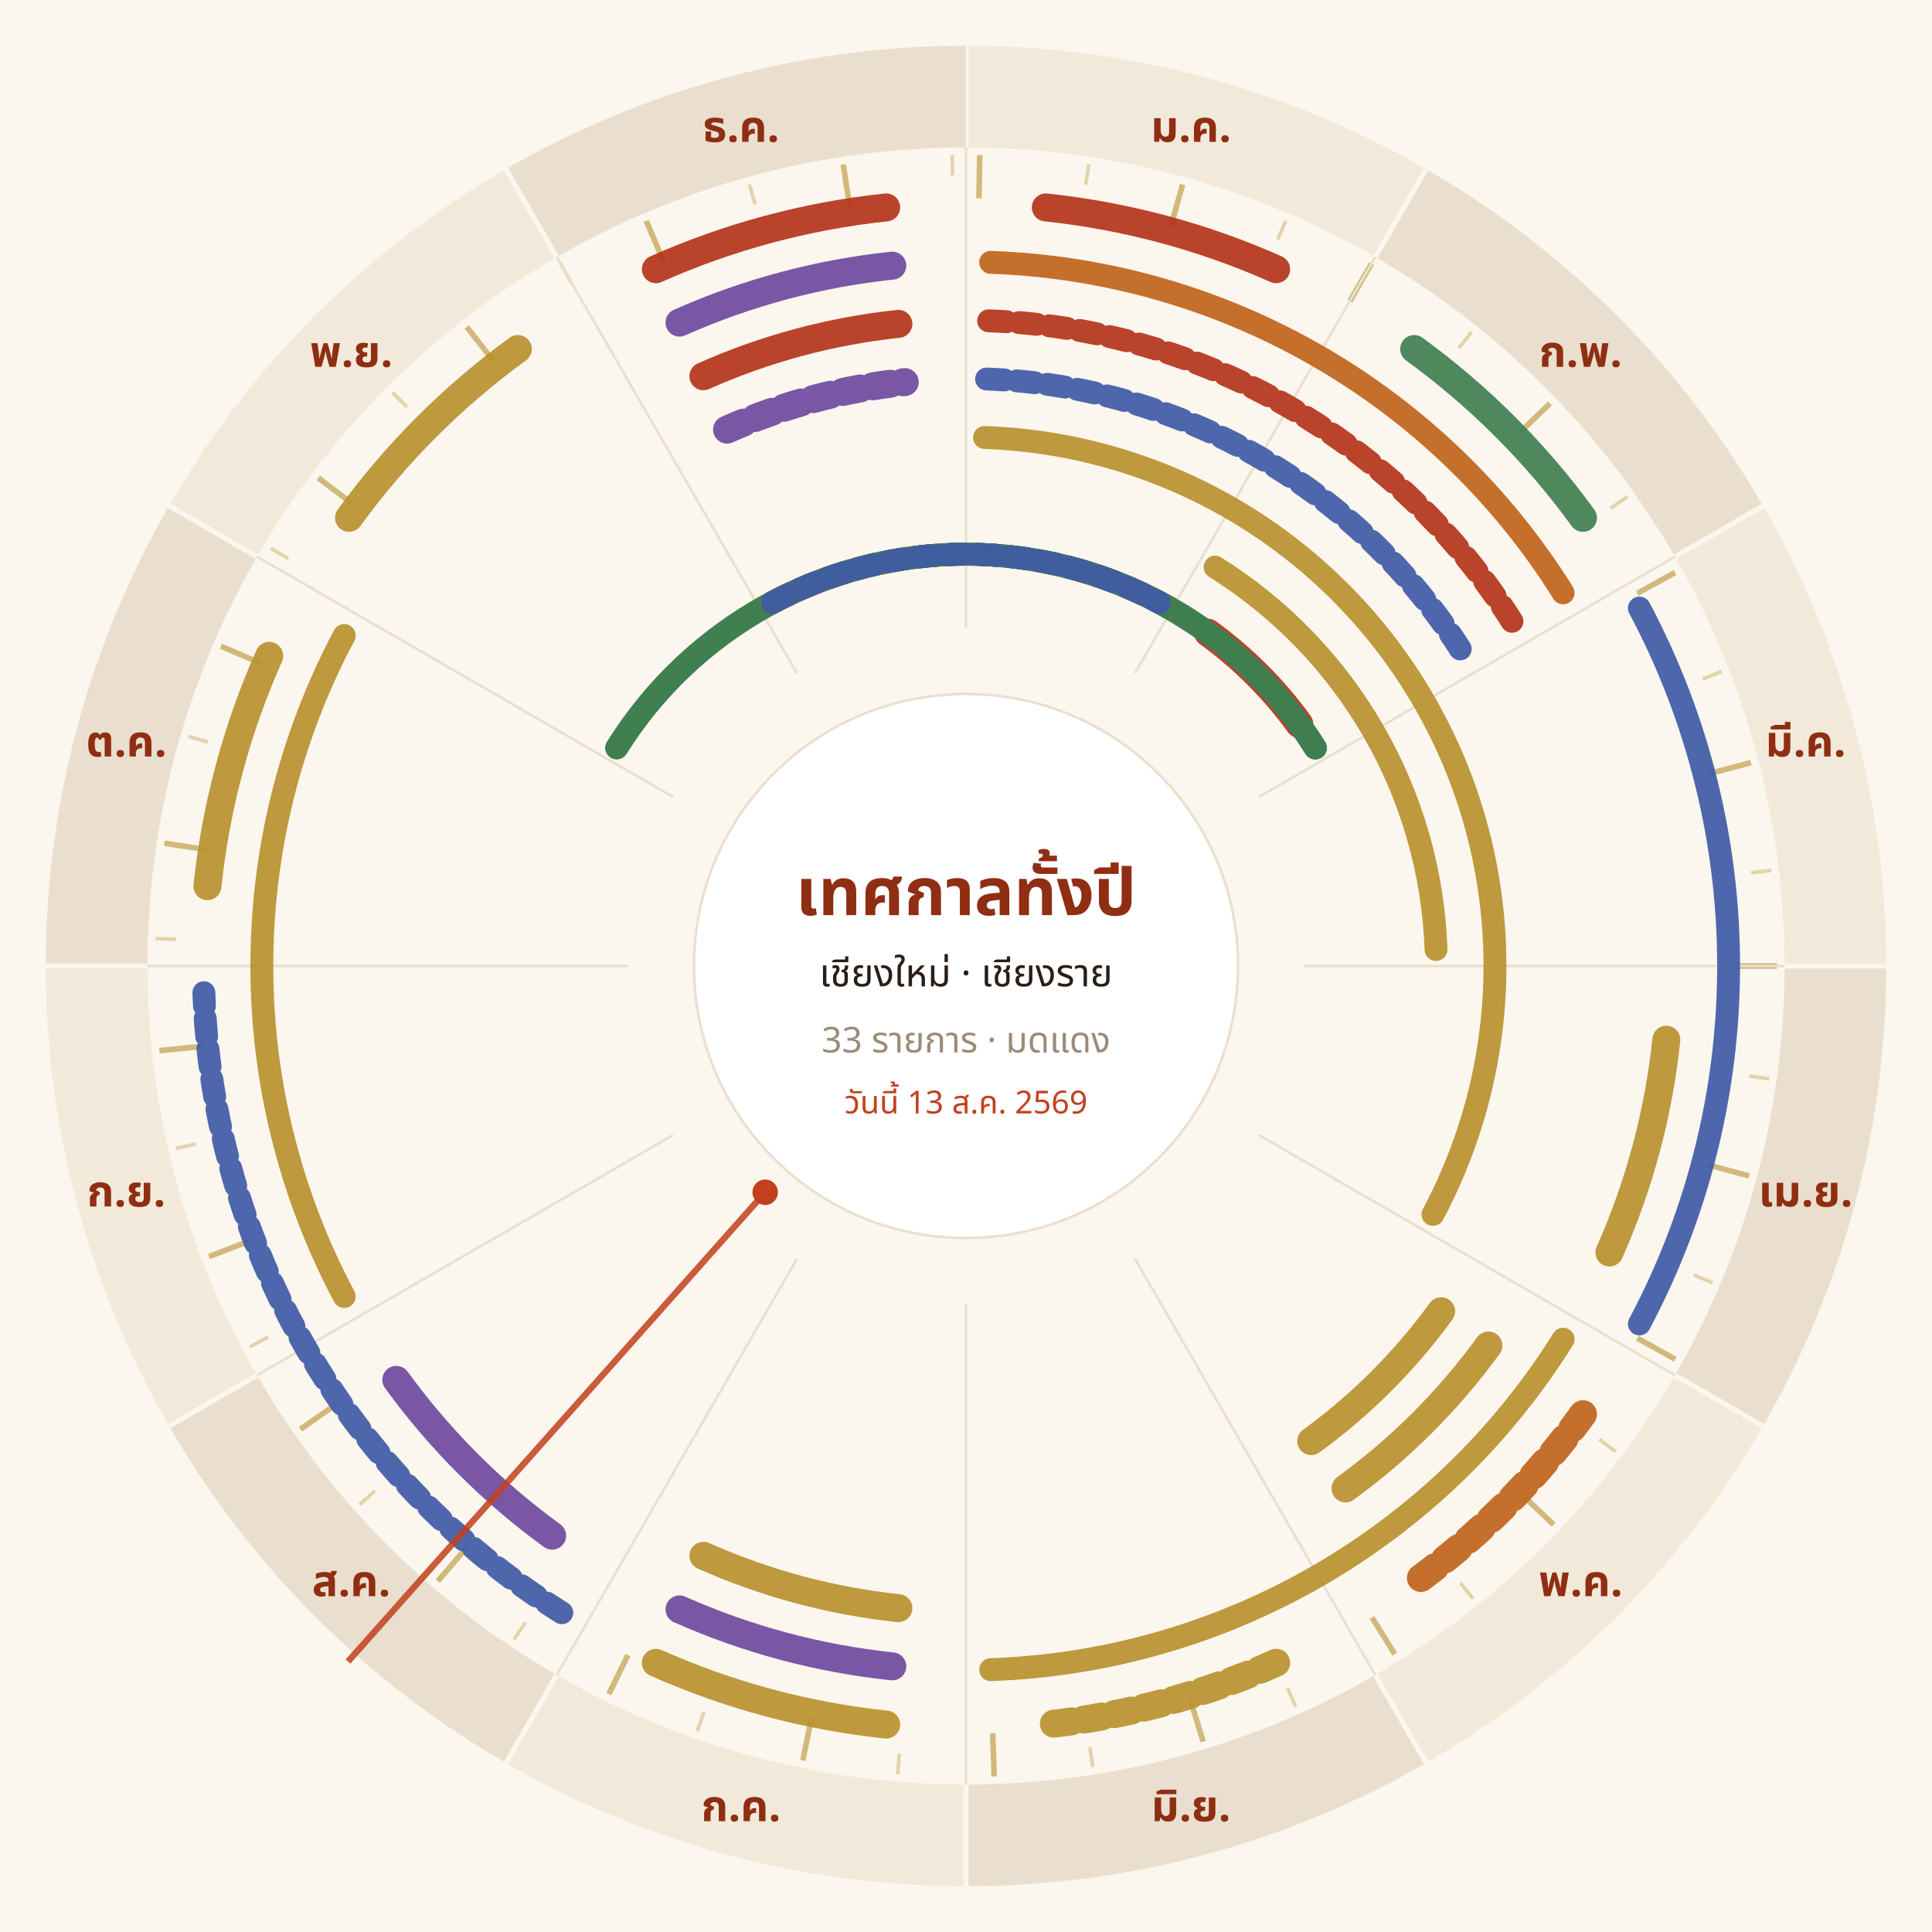
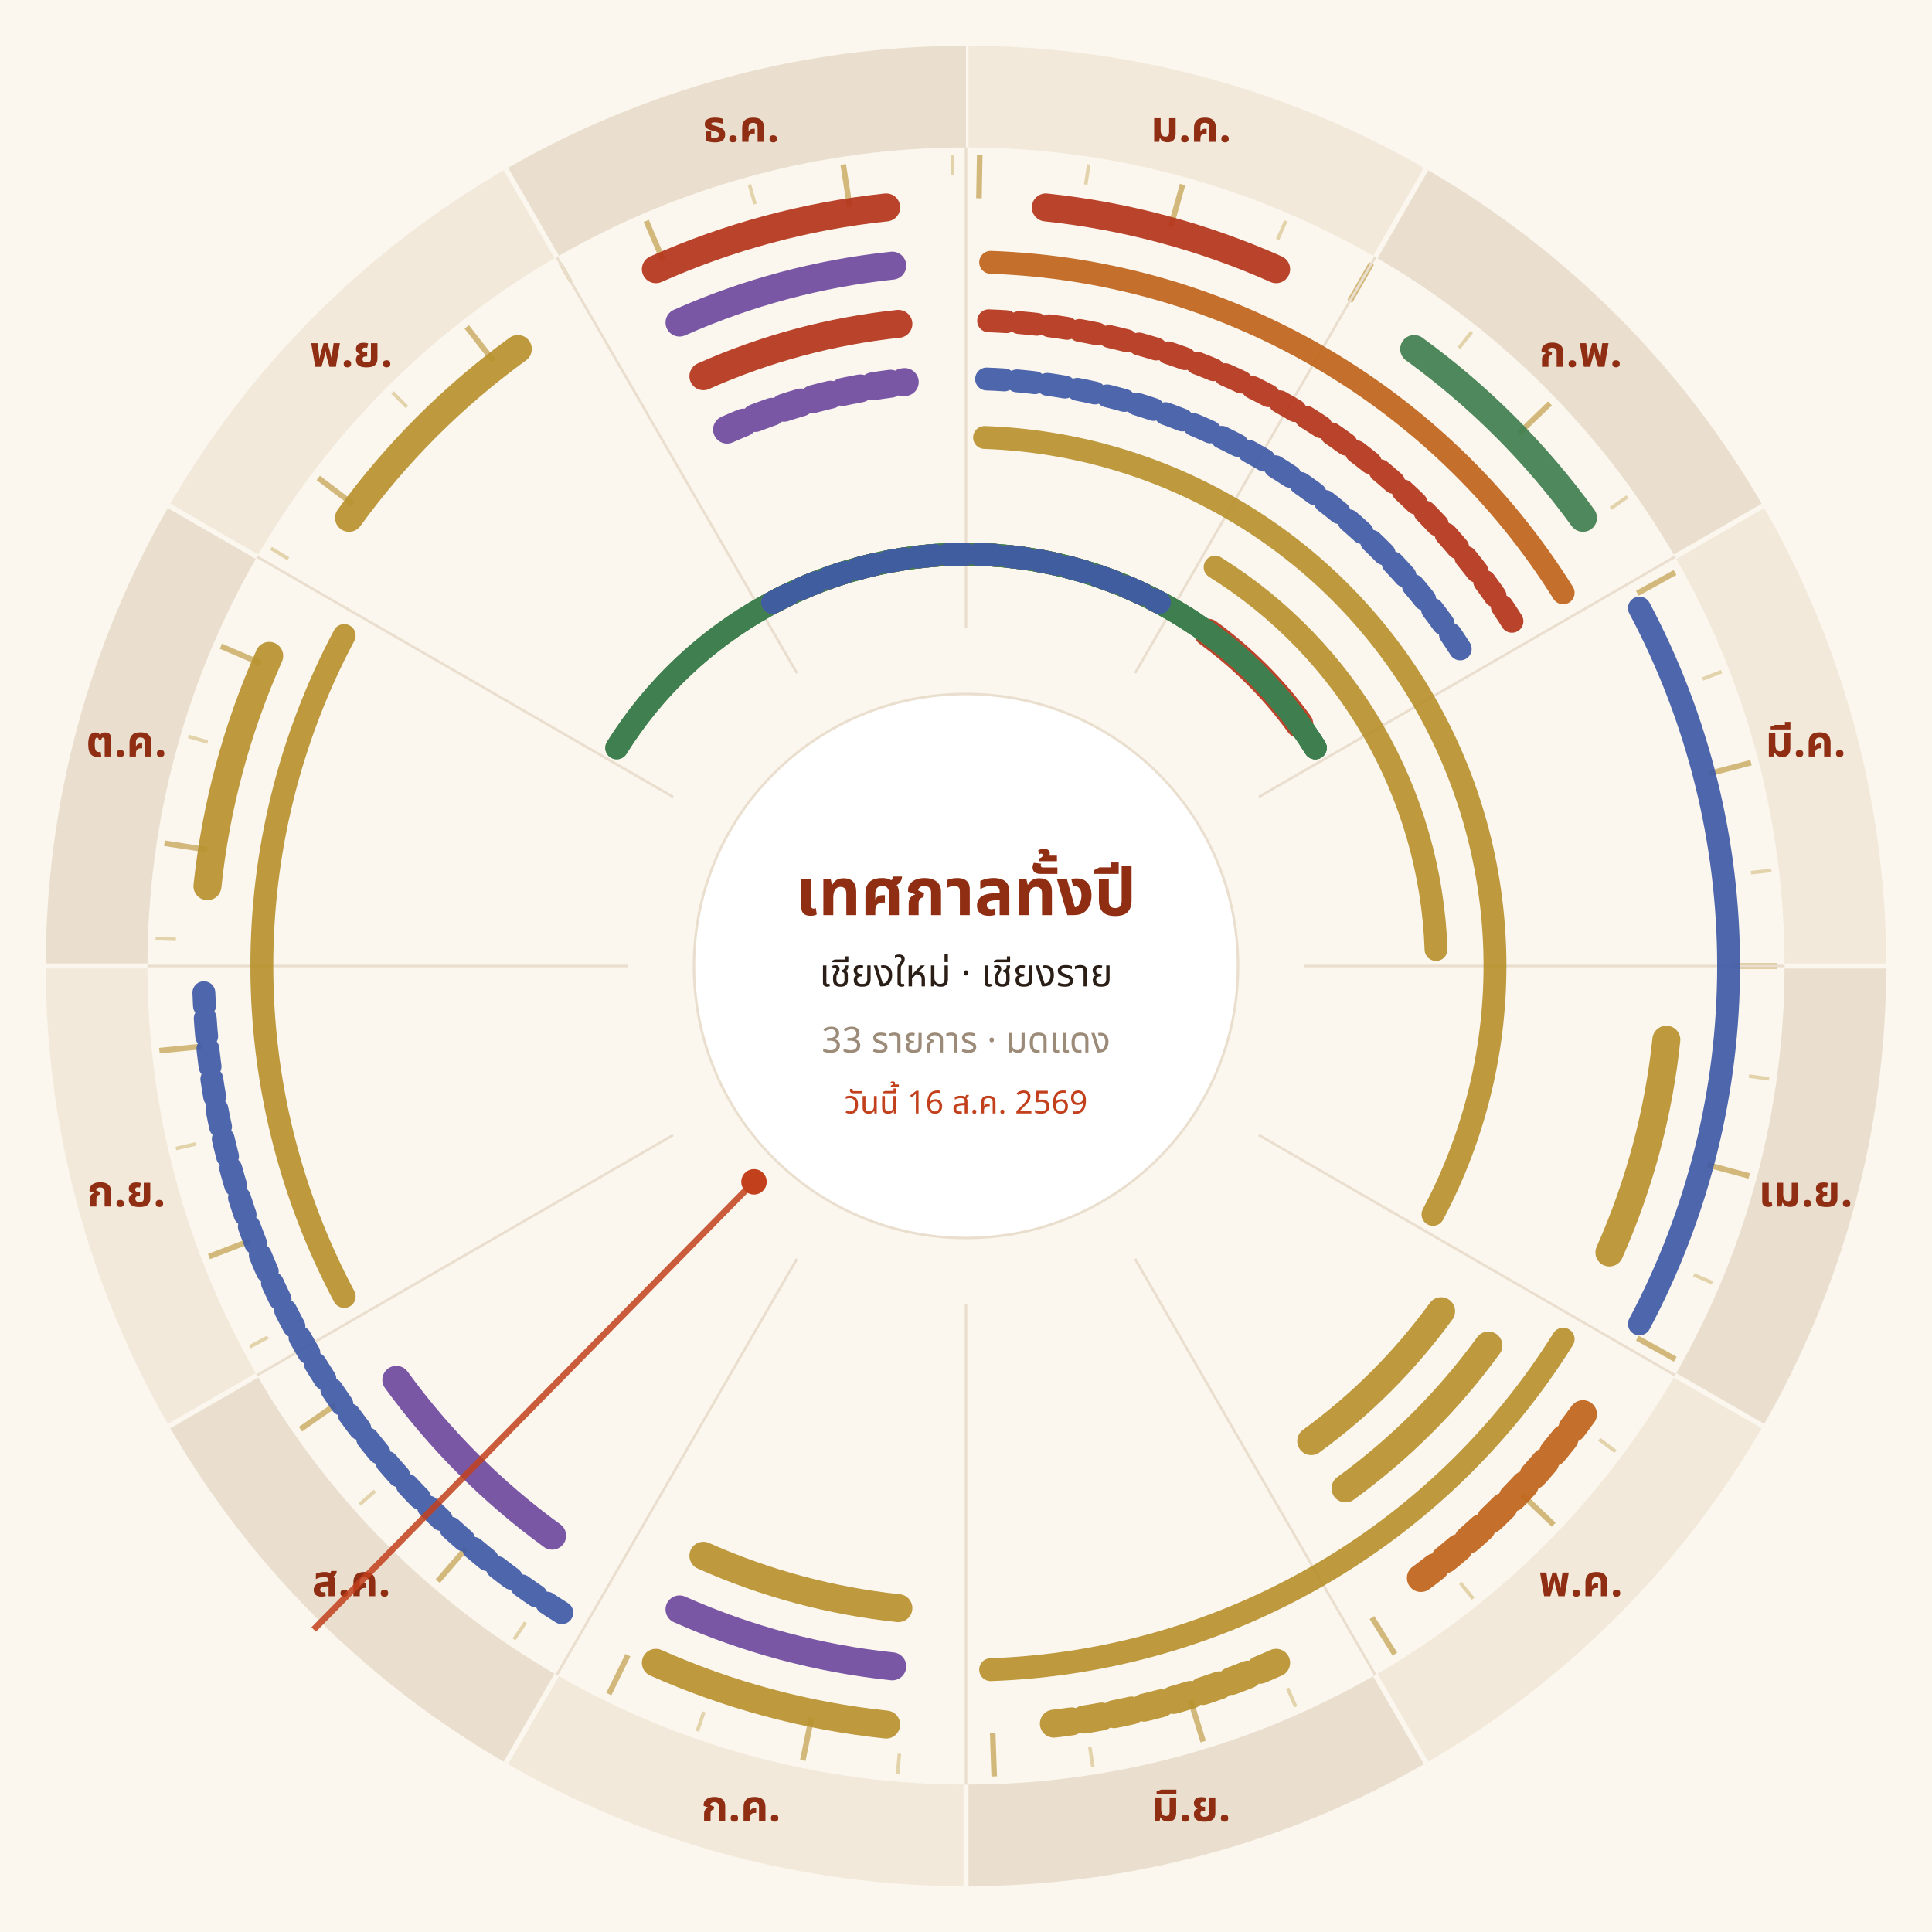
<svg xmlns="http://www.w3.org/2000/svg" xmlns:xlink="http://www.w3.org/1999/xlink" viewBox="0 0 760 760" width="760" height="760" role="img" aria-labelledby="wheeltitle wheeldesc" class="yearwheel">
  <rect width="760" height="760" fill="#FBF6EE" />
  <path d="M380.0,18.0 A362,362 0 0 1 561.0,66.5 L541.0,101.1 A322,322 0 0 0 380.0,58.0 Z" fill="#F2E9DA" />
  <text x="468.5" y="49.7" text-anchor="middle" dominant-baseline="middle" font-family="Sarabun,Noto Sans Thai,sans-serif" font-size="17" fill="#8F2E13" font-weight="700">ม.ค.</text>
  <line x1="380.0" y1="58.0" x2="380.0" y2="18.0" stroke="#FBF6EE" stroke-width="2" />
  <path d="M561.0,66.5 A362,362 0 0 1 693.5,199.0 L658.9,219.0 A322,322 0 0 0 541.0,101.1 Z" fill="#EADFCE" />
  <text x="621.8" y="138.2" text-anchor="middle" dominant-baseline="middle" font-family="Sarabun,Noto Sans Thai,sans-serif" font-size="17" fill="#8F2E13" font-weight="700">ก.พ.</text>
  <line x1="541.0" y1="101.1" x2="561.0" y2="66.5" stroke="#FBF6EE" stroke-width="2" />
  <path d="M693.5,199.0 A362,362 0 0 1 742.0,380.0 L702.0,380.0 A322,322 0 0 0 658.9,219.0 Z" fill="#F2E9DA" />
  <text x="710.3" y="291.5" text-anchor="middle" dominant-baseline="middle" font-family="Sarabun,Noto Sans Thai,sans-serif" font-size="17" fill="#8F2E13" font-weight="700">มี.ค.</text>
  <line x1="658.9" y1="219.0" x2="693.5" y2="199.0" stroke="#FBF6EE" stroke-width="2" />
  <path d="M742.0,380.0 A362,362 0 0 1 693.5,561.0 L658.9,541.0 A322,322 0 0 0 702.0,380.0 Z" fill="#EADFCE" />
  <text x="710.3" y="468.5" text-anchor="middle" dominant-baseline="middle" font-family="Sarabun,Noto Sans Thai,sans-serif" font-size="17" fill="#8F2E13" font-weight="700">เม.ย.</text>
  <line x1="702.0" y1="380.0" x2="742.0" y2="380.0" stroke="#FBF6EE" stroke-width="2" />
  <path d="M693.5,561.0 A362,362 0 0 1 561.0,693.5 L541.0,658.9 A322,322 0 0 0 658.9,541.0 Z" fill="#F2E9DA" />
  <text x="621.8" y="621.8" text-anchor="middle" dominant-baseline="middle" font-family="Sarabun,Noto Sans Thai,sans-serif" font-size="17" fill="#8F2E13" font-weight="700">พ.ค.</text>
  <line x1="658.9" y1="541.0" x2="693.5" y2="561.0" stroke="#FBF6EE" stroke-width="2" />
  <path d="M561.0,693.5 A362,362 0 0 1 380.0,742.0 L380.0,702.0 A322,322 0 0 0 541.0,658.9 Z" fill="#EADFCE" />
  <text x="468.5" y="710.3" text-anchor="middle" dominant-baseline="middle" font-family="Sarabun,Noto Sans Thai,sans-serif" font-size="17" fill="#8F2E13" font-weight="700">มิ.ย.</text>
  <line x1="541.0" y1="658.9" x2="561.0" y2="693.5" stroke="#FBF6EE" stroke-width="2" />
  <path d="M380.0,742.0 A362,362 0 0 1 199.0,693.5 L219.0,658.9 A322,322 0 0 0 380.0,702.0 Z" fill="#F2E9DA" />
  <text x="291.5" y="710.3" text-anchor="middle" dominant-baseline="middle" font-family="Sarabun,Noto Sans Thai,sans-serif" font-size="17" fill="#8F2E13" font-weight="700">ก.ค.</text>
  <line x1="380.0" y1="702.0" x2="380.0" y2="742.0" stroke="#FBF6EE" stroke-width="2" />
  <path d="M199.0,693.5 A362,362 0 0 1 66.5,561.0 L101.1,541.0 A322,322 0 0 0 219.0,658.9 Z" fill="#EADFCE" />
  <text x="138.2" y="621.8" text-anchor="middle" dominant-baseline="middle" font-family="Sarabun,Noto Sans Thai,sans-serif" font-size="17" fill="#8F2E13" font-weight="700">ส.ค.</text>
  <line x1="219.0" y1="658.9" x2="199.0" y2="693.5" stroke="#FBF6EE" stroke-width="2" />
  <path d="M66.5,561.0 A362,362 0 0 1 18.0,380.0 L58.0,380.0 A322,322 0 0 0 101.1,541.0 Z" fill="#F2E9DA" />
  <text x="49.7" y="468.5" text-anchor="middle" dominant-baseline="middle" font-family="Sarabun,Noto Sans Thai,sans-serif" font-size="17" fill="#8F2E13" font-weight="700">ก.ย.</text>
  <line x1="101.1" y1="541.0" x2="66.5" y2="561.0" stroke="#FBF6EE" stroke-width="2" />
  <path d="M18.0,380.0 A362,362 0 0 1 66.5,199.0 L101.1,219.0 A322,322 0 0 0 58.0,380.0 Z" fill="#EADFCE" />
  <text x="49.7" y="291.5" text-anchor="middle" dominant-baseline="middle" font-family="Sarabun,Noto Sans Thai,sans-serif" font-size="17" fill="#8F2E13" font-weight="700">ต.ค.</text>
  <line x1="58.0" y1="380.0" x2="18.0" y2="380.0" stroke="#FBF6EE" stroke-width="2" />
  <path d="M66.5,199.0 A362,362 0 0 1 199.0,66.5 L219.0,101.1 A322,322 0 0 0 101.1,219.0 Z" fill="#F2E9DA" />
  <text x="138.2" y="138.2" text-anchor="middle" dominant-baseline="middle" font-family="Sarabun,Noto Sans Thai,sans-serif" font-size="17" fill="#8F2E13" font-weight="700">พ.ย.</text>
  <line x1="101.1" y1="219.0" x2="66.5" y2="199.0" stroke="#FBF6EE" stroke-width="2" />
  <path d="M199.0,66.5 A362,362 0 0 1 380.0,18.0 L380.0,58.0 A322,322 0 0 0 219.0,101.1 Z" fill="#EADFCE" />
  <text x="291.5" y="49.7" text-anchor="middle" dominant-baseline="middle" font-family="Sarabun,Noto Sans Thai,sans-serif" font-size="17" fill="#8F2E13" font-weight="700">ธ.ค.</text>
  <line x1="219.0" y1="101.1" x2="199.0" y2="66.5" stroke="#FBF6EE" stroke-width="2" />
  <line x1="385.1" y1="78.0" x2="385.4" y2="61.0" stroke="#B8912E" stroke-width="2.2" opacity="0.6" />
  <line x1="427.1" y1="72.6" x2="428.3" y2="64.7" stroke="#B8912E" stroke-width="1.4" opacity="0.35" />
  <line x1="460.6" y1="89.0" x2="465.2" y2="72.6" stroke="#B8912E" stroke-width="2.2" opacity="0.6" />
  <line x1="502.6" y1="94.2" x2="505.8" y2="86.9" stroke="#B8912E" stroke-width="1.4" opacity="0.35" />
  <line x1="531.0" y1="118.5" x2="539.5" y2="103.7" stroke="#B8912E" stroke-width="2.2" opacity="0.6" />
  <line x1="573.9" y1="136.9" x2="578.9" y2="130.6" stroke="#B8912E" stroke-width="1.4" opacity="0.35" />
  <line x1="597.5" y1="170.5" x2="609.7" y2="158.7" stroke="#B8912E" stroke-width="2.2" opacity="0.6" />
  <line x1="633.6" y1="200.0" x2="640.2" y2="195.4" stroke="#B8912E" stroke-width="1.4" opacity="0.35" />
  <line x1="644.1" y1="233.4" x2="658.9" y2="225.2" stroke="#B8912E" stroke-width="2.2" opacity="0.6" />
  <line x1="669.8" y1="267.1" x2="677.2" y2="264.2" stroke="#B8912E" stroke-width="1.4" opacity="0.35" />
  <line x1="672.4" y1="304.3" x2="688.8" y2="300.0" stroke="#B8912E" stroke-width="2.2" opacity="0.6" />
  <line x1="688.8" y1="343.3" x2="696.8" y2="342.4" stroke="#B8912E" stroke-width="1.4" opacity="0.35" />
  <line x1="682.0" y1="380.0" x2="699.0" y2="380.0" stroke="#B8912E" stroke-width="2.2" opacity="0.6" />
  <line x1="688.0" y1="423.3" x2="695.9" y2="424.4" stroke="#B8912E" stroke-width="1.4" opacity="0.35" />
  <line x1="671.7" y1="458.2" x2="688.1" y2="462.6" stroke="#B8912E" stroke-width="2.2" opacity="0.6" />
  <line x1="666.3" y1="501.5" x2="673.6" y2="504.6" stroke="#B8912E" stroke-width="1.4" opacity="0.35" />
  <line x1="644.1" y1="526.4" x2="659.0" y2="534.7" stroke="#B8912E" stroke-width="2.2" opacity="0.6" />
  <line x1="629.1" y1="566.2" x2="635.5" y2="571.0" stroke="#B8912E" stroke-width="1.4" opacity="0.35" />
  <line x1="598.9" y1="588.1" x2="611.2" y2="599.8" stroke="#B8912E" stroke-width="2.2" opacity="0.6" />
  <line x1="574.5" y1="622.7" x2="579.5" y2="628.9" stroke="#B8912E" stroke-width="1.4" opacity="0.35" />
  <line x1="539.7" y1="636.3" x2="548.7" y2="650.7" stroke="#B8912E" stroke-width="2.2" opacity="0.6" />
  <line x1="506.5" y1="664.1" x2="509.7" y2="671.4" stroke="#B8912E" stroke-width="1.4" opacity="0.35" />
  <line x1="468.3" y1="668.8" x2="473.3" y2="685.1" stroke="#B8912E" stroke-width="2.2" opacity="0.6" />
  <line x1="428.7" y1="687.2" x2="429.9" y2="695.1" stroke="#B8912E" stroke-width="1.4" opacity="0.35" />
  <line x1="390.5" y1="681.8" x2="391.1" y2="698.8" stroke="#B8912E" stroke-width="2.2" opacity="0.6" />
  <line x1="353.8" y1="689.9" x2="353.1" y2="697.9" stroke="#B8912E" stroke-width="1.4" opacity="0.35" />
  <line x1="319.2" y1="675.8" x2="315.8" y2="692.5" stroke="#B8912E" stroke-width="2.2" opacity="0.6" />
  <line x1="276.9" y1="673.4" x2="274.3" y2="681.0" stroke="#B8912E" stroke-width="1.4" opacity="0.35" />
  <line x1="247.0" y1="651.1" x2="239.5" y2="666.4" stroke="#B8912E" stroke-width="2.2" opacity="0.6" />
  <line x1="206.7" y1="638.2" x2="202.2" y2="644.9" stroke="#B8912E" stroke-width="1.4" opacity="0.35" />
  <line x1="183.3" y1="609.1" x2="172.2" y2="622.0" stroke="#B8912E" stroke-width="2.2" opacity="0.6" />
  <line x1="147.5" y1="586.5" x2="141.5" y2="591.8" stroke="#B8912E" stroke-width="1.4" opacity="0.35" />
  <line x1="132.1" y1="552.5" x2="118.2" y2="562.2" stroke="#B8912E" stroke-width="2.2" opacity="0.6" />
  <line x1="105.4" y1="526.0" x2="98.3" y2="529.8" stroke="#B8912E" stroke-width="1.4" opacity="0.35" />
  <line x1="98.1" y1="488.2" x2="82.2" y2="494.3" stroke="#B8912E" stroke-width="2.2" opacity="0.6" />
  <line x1="77.0" y1="450.0" x2="69.2" y2="451.8" stroke="#B8912E" stroke-width="1.4" opacity="0.35" />
  <line x1="79.7" y1="411.6" x2="62.7" y2="413.3" stroke="#B8912E" stroke-width="2.2" opacity="0.6" />
  <line x1="69.2" y1="369.5" x2="61.2" y2="369.2" stroke="#B8912E" stroke-width="1.4" opacity="0.35" />
  <line x1="81.5" y1="334.3" x2="64.7" y2="331.7" stroke="#B8912E" stroke-width="2.2" opacity="0.6" />
  <line x1="81.7" y1="291.9" x2="74.1" y2="289.7" stroke="#B8912E" stroke-width="1.4" opacity="0.35" />
  <line x1="102.5" y1="260.9" x2="86.9" y2="254.2" stroke="#B8912E" stroke-width="2.2" opacity="0.6" />
  <line x1="113.4" y1="219.8" x2="106.6" y2="215.7" stroke="#B8912E" stroke-width="1.4" opacity="0.35" />
  <line x1="138.8" y1="198.3" x2="125.2" y2="188.0" stroke="#B8912E" stroke-width="2.2" opacity="0.6" />
  <line x1="160.1" y1="160.1" x2="154.4" y2="154.4" stroke="#B8912E" stroke-width="1.4" opacity="0.35" />
  <line x1="194.1" y1="142.0" x2="183.6" y2="128.6" stroke="#B8912E" stroke-width="2.2" opacity="0.6" />
  <line x1="224.5" y1="110.7" x2="220.5" y2="103.7" stroke="#B8912E" stroke-width="1.4" opacity="0.35" />
  <line x1="260.9" y1="102.5" x2="254.2" y2="86.9" stroke="#B8912E" stroke-width="2.2" opacity="0.6" />
  <line x1="297.0" y1="80.3" x2="294.8" y2="72.6" stroke="#B8912E" stroke-width="1.4" opacity="0.35" />
  <line x1="334.3" y1="81.5" x2="331.7" y2="64.7" stroke="#B8912E" stroke-width="2.2" opacity="0.6" />
  <line x1="374.7" y1="69.0" x2="374.6" y2="61.0" stroke="#B8912E" stroke-width="1.4" opacity="0.35" />
  <line x1="380.0" y1="247.0" x2="380.0" y2="58.0" stroke="#EADFCE" stroke-width="1" />
  <line x1="446.5" y1="264.8" x2="541.0" y2="101.1" stroke="#EADFCE" stroke-width="1" />
  <line x1="495.2" y1="313.5" x2="658.9" y2="219.0" stroke="#EADFCE" stroke-width="1" />
  <line x1="513.0" y1="380.0" x2="702.0" y2="380.0" stroke="#EADFCE" stroke-width="1" />
  <line x1="495.2" y1="446.5" x2="658.9" y2="541.0" stroke="#EADFCE" stroke-width="1" />
  <line x1="446.5" y1="495.2" x2="541.0" y2="658.9" stroke="#EADFCE" stroke-width="1" />
  <line x1="380.0" y1="513.0" x2="380.0" y2="702.0" stroke="#EADFCE" stroke-width="1" />
  <line x1="313.5" y1="495.2" x2="219.0" y2="658.9" stroke="#EADFCE" stroke-width="1" />
  <line x1="264.8" y1="446.5" x2="101.1" y2="541.0" stroke="#EADFCE" stroke-width="1" />
  <line x1="247.0" y1="380.0" x2="58.0" y2="380.0" stroke="#EADFCE" stroke-width="1" />
  <line x1="264.8" y1="313.5" x2="101.1" y2="219.0" stroke="#EADFCE" stroke-width="1" />
  <line x1="313.5" y1="264.8" x2="219.0" y2="101.1" stroke="#EADFCE" stroke-width="1" />
  <a xlink:href="https://motdang.net/festivals/bo-sang-umbrella.html" href="https://motdang.net/festivals/bo-sang-umbrella.html">
    <path d="M411.4,81.6 A300,300 0 0 1 502.0,105.9" fill="none" stroke="#B4341A" stroke-width="11" stroke-linecap="round" opacity="0.92" />
  </a>
  <a xlink:href="https://motdang.net/festivals/chinese-new-year.html" href="https://motdang.net/festivals/chinese-new-year.html">
    <path d="M389.7,103.2 A277,277 0 0 1 614.9,233.2" fill="none" stroke="#C0641B" stroke-width="9" stroke-linecap="round" opacity="0.92" />
  </a>
  <a xlink:href="https://motdang.net/festivals/cr-red-cross-fair.html" href="https://motdang.net/festivals/cr-red-cross-fair.html">
    <path d="M388.9,126.2 A254,254 0 0 1 595.4,245.4" fill="none" stroke="#B4341A" stroke-width="9" stroke-linecap="round" stroke-dasharray="7 5" opacity="0.92" />
  </a>
  <a xlink:href="https://motdang.net/festivals/lisu-new-year.html" href="https://motdang.net/festivals/lisu-new-year.html">
    <path d="M388.1,149.1 A231,231 0 0 1 575.9,257.6" fill="none" stroke="#3F5AA6" stroke-width="9" stroke-linecap="round" stroke-dasharray="7 5" opacity="0.92" />
  </a>
  <a xlink:href="https://motdang.net/festivals/poi-luang.html" href="https://motdang.net/festivals/poi-luang.html">
    <path d="M387.3,172.1 A208,208 0 0 1 563.7,477.7" fill="none" stroke="#B8912E" stroke-width="9" stroke-linecap="round" opacity="0.92" />
  </a>
  <a xlink:href="https://motdang.net/festivals/cm-flower-festival.html" href="https://motdang.net/festivals/cm-flower-festival.html">
    <path d="M556.3,137.3 A300,300 0 0 1 622.7,203.7" fill="none" stroke="#3F7F4F" stroke-width="11" stroke-linecap="round" opacity="0.92" />
  </a>
  <a xlink:href="https://motdang.net/festivals/makha-bucha.html" href="https://motdang.net/festivals/makha-bucha.html">
    <path d="M478.0,223.1 A185,185 0 0 1 564.9,373.5" fill="none" stroke="#B8912E" stroke-width="9" stroke-linecap="round" opacity="0.92" />
  </a>
  <a xlink:href="https://motdang.net/festivals/singha-balloon-fiesta.html" href="https://motdang.net/festivals/singha-balloon-fiesta.html">
    <path d="M475.2,248.9 A162,162 0 0 1 511.1,284.8" fill="none" stroke="#B4341A" stroke-width="11" stroke-linecap="round" opacity="0.92" />
  </a>
  <a xlink:href="https://motdang.net/festivals/poy-sang-long.html" href="https://motdang.net/festivals/poy-sang-long.html">
    <path d="M644.9,239.2 A300,300 0 0 1 644.9,520.8" fill="none" stroke="#3F5AA6" stroke-width="9" stroke-linecap="round" opacity="0.92" />
  </a>
  <a xlink:href="https://motdang.net/festivals/songkran-pi-mai-muang.html" href="https://motdang.net/festivals/songkran-pi-mai-muang.html">
    <path d="M655.5,409.0 A277,277 0 0 1 633.1,492.7" fill="none" stroke="#B8912E" stroke-width="11" stroke-linecap="round" opacity="0.92" />
  </a>
  <a xlink:href="https://motdang.net/festivals/cr-lychee-fair.html" href="https://motdang.net/festivals/cr-lychee-fair.html">
    <path d="M622.7,556.3 A300,300 0 0 1 556.3,622.7" fill="none" stroke="#C0641B" stroke-width="11" stroke-linecap="round" stroke-dasharray="7 5" opacity="0.92" />
  </a>
  <a xlink:href="https://motdang.net/festivals/inthakhin.html" href="https://motdang.net/festivals/inthakhin.html">
    <path d="M614.9,526.8 A277,277 0 0 1 389.7,656.8" fill="none" stroke="#B8912E" stroke-width="9" stroke-linecap="round" opacity="0.92" />
  </a>
  <a xlink:href="https://motdang.net/festivals/visakha-doi-suthep-walk.html" href="https://motdang.net/festivals/visakha-doi-suthep-walk.html">
    <path d="M585.5,529.3 A254,254 0 0 1 529.3,585.5" fill="none" stroke="#B8912E" stroke-width="11" stroke-linecap="round" opacity="0.92" />
  </a>
  <a xlink:href="https://motdang.net/festivals/visakha-bucha.html" href="https://motdang.net/festivals/visakha-bucha.html">
    <path d="M566.9,515.8 A231,231 0 0 1 515.8,566.9" fill="none" stroke="#B8912E" stroke-width="11" stroke-linecap="round" opacity="0.92" />
  </a>
  <a xlink:href="https://motdang.net/festivals/suep-chata-mueang.html" href="https://motdang.net/festivals/suep-chata-mueang.html">
    <path d="M502.0,654.1 A300,300 0 0 1 411.4,678.4" fill="none" stroke="#B8912E" stroke-width="11" stroke-linecap="round" stroke-dasharray="7 5" opacity="0.92" />
  </a>
  <a xlink:href="https://motdang.net/festivals/asalha-bucha.html" href="https://motdang.net/festivals/asalha-bucha.html">
    <path d="M348.6,678.4 A300,300 0 0 1 258.0,654.1" fill="none" stroke="#B8912E" stroke-width="11" stroke-linecap="round" opacity="0.92" />
  </a>
  <a xlink:href="https://motdang.net/festivals/kings-birthday.html" href="https://motdang.net/festivals/kings-birthday.html">
    <path d="M351.0,655.5 A277,277 0 0 1 267.3,633.1" fill="none" stroke="#6E4A9E" stroke-width="11" stroke-linecap="round" opacity="0.92" />
  </a>
  <a xlink:href="https://motdang.net/festivals/khao-phansa.html" href="https://motdang.net/festivals/khao-phansa.html">
    <path d="M353.4,632.6 A254,254 0 0 1 276.7,612.0" fill="none" stroke="#B8912E" stroke-width="11" stroke-linecap="round" opacity="0.92" />
  </a>
  <a xlink:href="https://motdang.net/festivals/akha-swing-festival.html" href="https://motdang.net/festivals/akha-swing-festival.html">
    <path d="M221.0,634.4 A300,300 0 0 1 80.2,390.5" fill="none" stroke="#3F5AA6" stroke-width="9" stroke-linecap="round" stroke-dasharray="7 5" opacity="0.92" />
  </a>
  <a xlink:href="https://motdang.net/festivals/mothers-day.html" href="https://motdang.net/festivals/mothers-day.html">
    <path d="M217.2,604.1 A277,277 0 0 1 155.9,542.8" fill="none" stroke="#6E4A9E" stroke-width="11" stroke-linecap="round" opacity="0.92" />
  </a>
  <a xlink:href="https://motdang.net/festivals/tan-kuay-salak.html" href="https://motdang.net/festivals/tan-kuay-salak.html">
    <path d="M135.4,510.0 A277,277 0 0 1 135.4,250.0" fill="none" stroke="#B8912E" stroke-width="9" stroke-linecap="round" opacity="0.92" />
  </a>
  <a xlink:href="https://motdang.net/festivals/ok-phansa.html" href="https://motdang.net/festivals/ok-phansa.html">
    <path d="M81.6,348.6 A300,300 0 0 1 105.9,258.0" fill="none" stroke="#B8912E" stroke-width="11" stroke-linecap="round" opacity="0.92" />
  </a>
  <a xlink:href="https://motdang.net/festivals/yi-peng-loi-krathong.html" href="https://motdang.net/festivals/yi-peng-loi-krathong.html">
    <path d="M137.3,203.7 A300,300 0 0 1 203.7,137.3" fill="none" stroke="#B8912E" stroke-width="11" stroke-linecap="round" opacity="0.92" />
  </a>
  <a xlink:href="https://motdang.net/festivals/doi-tung-flower-season.html" href="https://motdang.net/festivals/doi-tung-flower-season.html">
    <path d="M242.6,294.2 A162,162 0 0 1 517.4,294.2" fill="none" stroke="#3F7F4F" stroke-width="9" stroke-linecap="round" opacity="0.92" />
  </a>
  <a xlink:href="https://motdang.net/festivals/phu-chi-fa-sea-of-mist.html" href="https://motdang.net/festivals/phu-chi-fa-sea-of-mist.html">
    <path d="M242.6,294.2 A162,162 0 0 1 517.4,294.2" fill="none" stroke="#3F7F4F" stroke-width="9" stroke-linecap="round" opacity="0.92" />
  </a>
  <a xlink:href="https://motdang.net/festivals/wild-himalayan-cherry-season.html" href="https://motdang.net/festivals/wild-himalayan-cherry-season.html">
    <path d="M303.9,237.0 A162,162 0 0 1 517.4,294.2" fill="none" stroke="#3F7F4F" stroke-width="9" stroke-linecap="round" opacity="0.92" />
  </a>
  <a xlink:href="https://motdang.net/festivals/cm-design-week.html" href="https://motdang.net/festivals/cm-design-week.html">
    <path d="M258.0,105.9 A300,300 0 0 1 348.6,81.6" fill="none" stroke="#B4341A" stroke-width="11" stroke-linecap="round" opacity="0.92" />
  </a>
  <a xlink:href="https://motdang.net/festivals/cm-winter-fair.html" href="https://motdang.net/festivals/cm-winter-fair.html">
    <path d="M303.9,237.0 A162,162 0 0 1 456.1,237.0" fill="none" stroke="#C0641B" stroke-width="9" stroke-linecap="round" stroke-dasharray="7 5" opacity="0.92" />
  </a>
  <a xlink:href="https://motdang.net/festivals/cr-flower-festival.html" href="https://motdang.net/festivals/cr-flower-festival.html">
    <path d="M303.9,237.0 A162,162 0 0 1 517.4,294.2" fill="none" stroke="#3F7F4F" stroke-width="9" stroke-linecap="round" stroke-dasharray="7 5" opacity="0.92" />
  </a>
  <a xlink:href="https://motdang.net/festivals/fathers-day.html" href="https://motdang.net/festivals/fathers-day.html">
    <path d="M267.3,126.9 A277,277 0 0 1 351.0,104.5" fill="none" stroke="#6E4A9E" stroke-width="11" stroke-linecap="round" opacity="0.92" />
  </a>
  <a xlink:href="https://motdang.net/festivals/hmong-new-year.html" href="https://motdang.net/festivals/hmong-new-year.html">
    <path d="M303.9,237.0 A162,162 0 0 1 456.1,237.0" fill="none" stroke="#3F5AA6" stroke-width="9" stroke-linecap="round" stroke-dasharray="7 5" opacity="0.92" />
  </a>
  <a xlink:href="https://motdang.net/festivals/nye-countdown.html" href="https://motdang.net/festivals/nye-countdown.html">
    <path d="M276.7,148.0 A254,254 0 0 1 353.4,127.4" fill="none" stroke="#B4341A" stroke-width="11" stroke-linecap="round" opacity="0.92" />
  </a>
  <a xlink:href="https://motdang.net/festivals/royal-project-fair.html" href="https://motdang.net/festivals/royal-project-fair.html">
    <path d="M286.0,169.0 A231,231 0 0 1 355.9,150.3" fill="none" stroke="#6E4A9E" stroke-width="11" stroke-linecap="round" stroke-dasharray="7 5" opacity="0.92" />
  </a>
-   <line x1="301.0" y1="469.0" x2="136.9" y2="653.6" stroke="#C2401C" stroke-width="2.5" opacity="0.85" />
-   <circle cx="301.0" cy="469.0" r="5" fill="#C2401C" />
+   <line x1="296.6" y1="464.9" x2="123.4" y2="641.0" stroke="#C2401C" stroke-width="2.5" opacity="0.85" />
+   <circle cx="296.6" cy="464.9" r="5" fill="#C2401C" />
  <circle cx="380.0" cy="380.0" r="107" fill="#FFFFFF" stroke="#EADFCE" />
  <text x="380.0" y="360.0" text-anchor="middle" font-family="Sarabun,Noto Sans Thai,sans-serif" font-size="26" font-weight="800" fill="#8F2E13">เทศกาลทั้งปี</text>
  <text x="380.0" y="388.0" text-anchor="middle" font-family="Sarabun,Noto Sans Thai,sans-serif" font-size="15" fill="#2A1E16">เชียงใหม่ · เชียงราย</text>
  <text x="380.0" y="414.0" text-anchor="middle" font-family="Sarabun,Noto Sans Thai,sans-serif" font-size="14" fill="#9B8B78">33 รายการ · มดแดง</text>
-   <text x="380.0" y="438.0" text-anchor="middle" font-family="Sarabun,Noto Sans Thai,sans-serif" font-size="12.5" fill="#C2401C">วันนี้ 13 ส.ค. 2569</text>
+   <text x="380.0" y="438.0" text-anchor="middle" font-family="Sarabun,Noto Sans Thai,sans-serif" font-size="12.5" fill="#C2401C">วันนี้ 16 ส.ค. 2569</text>
</svg>
